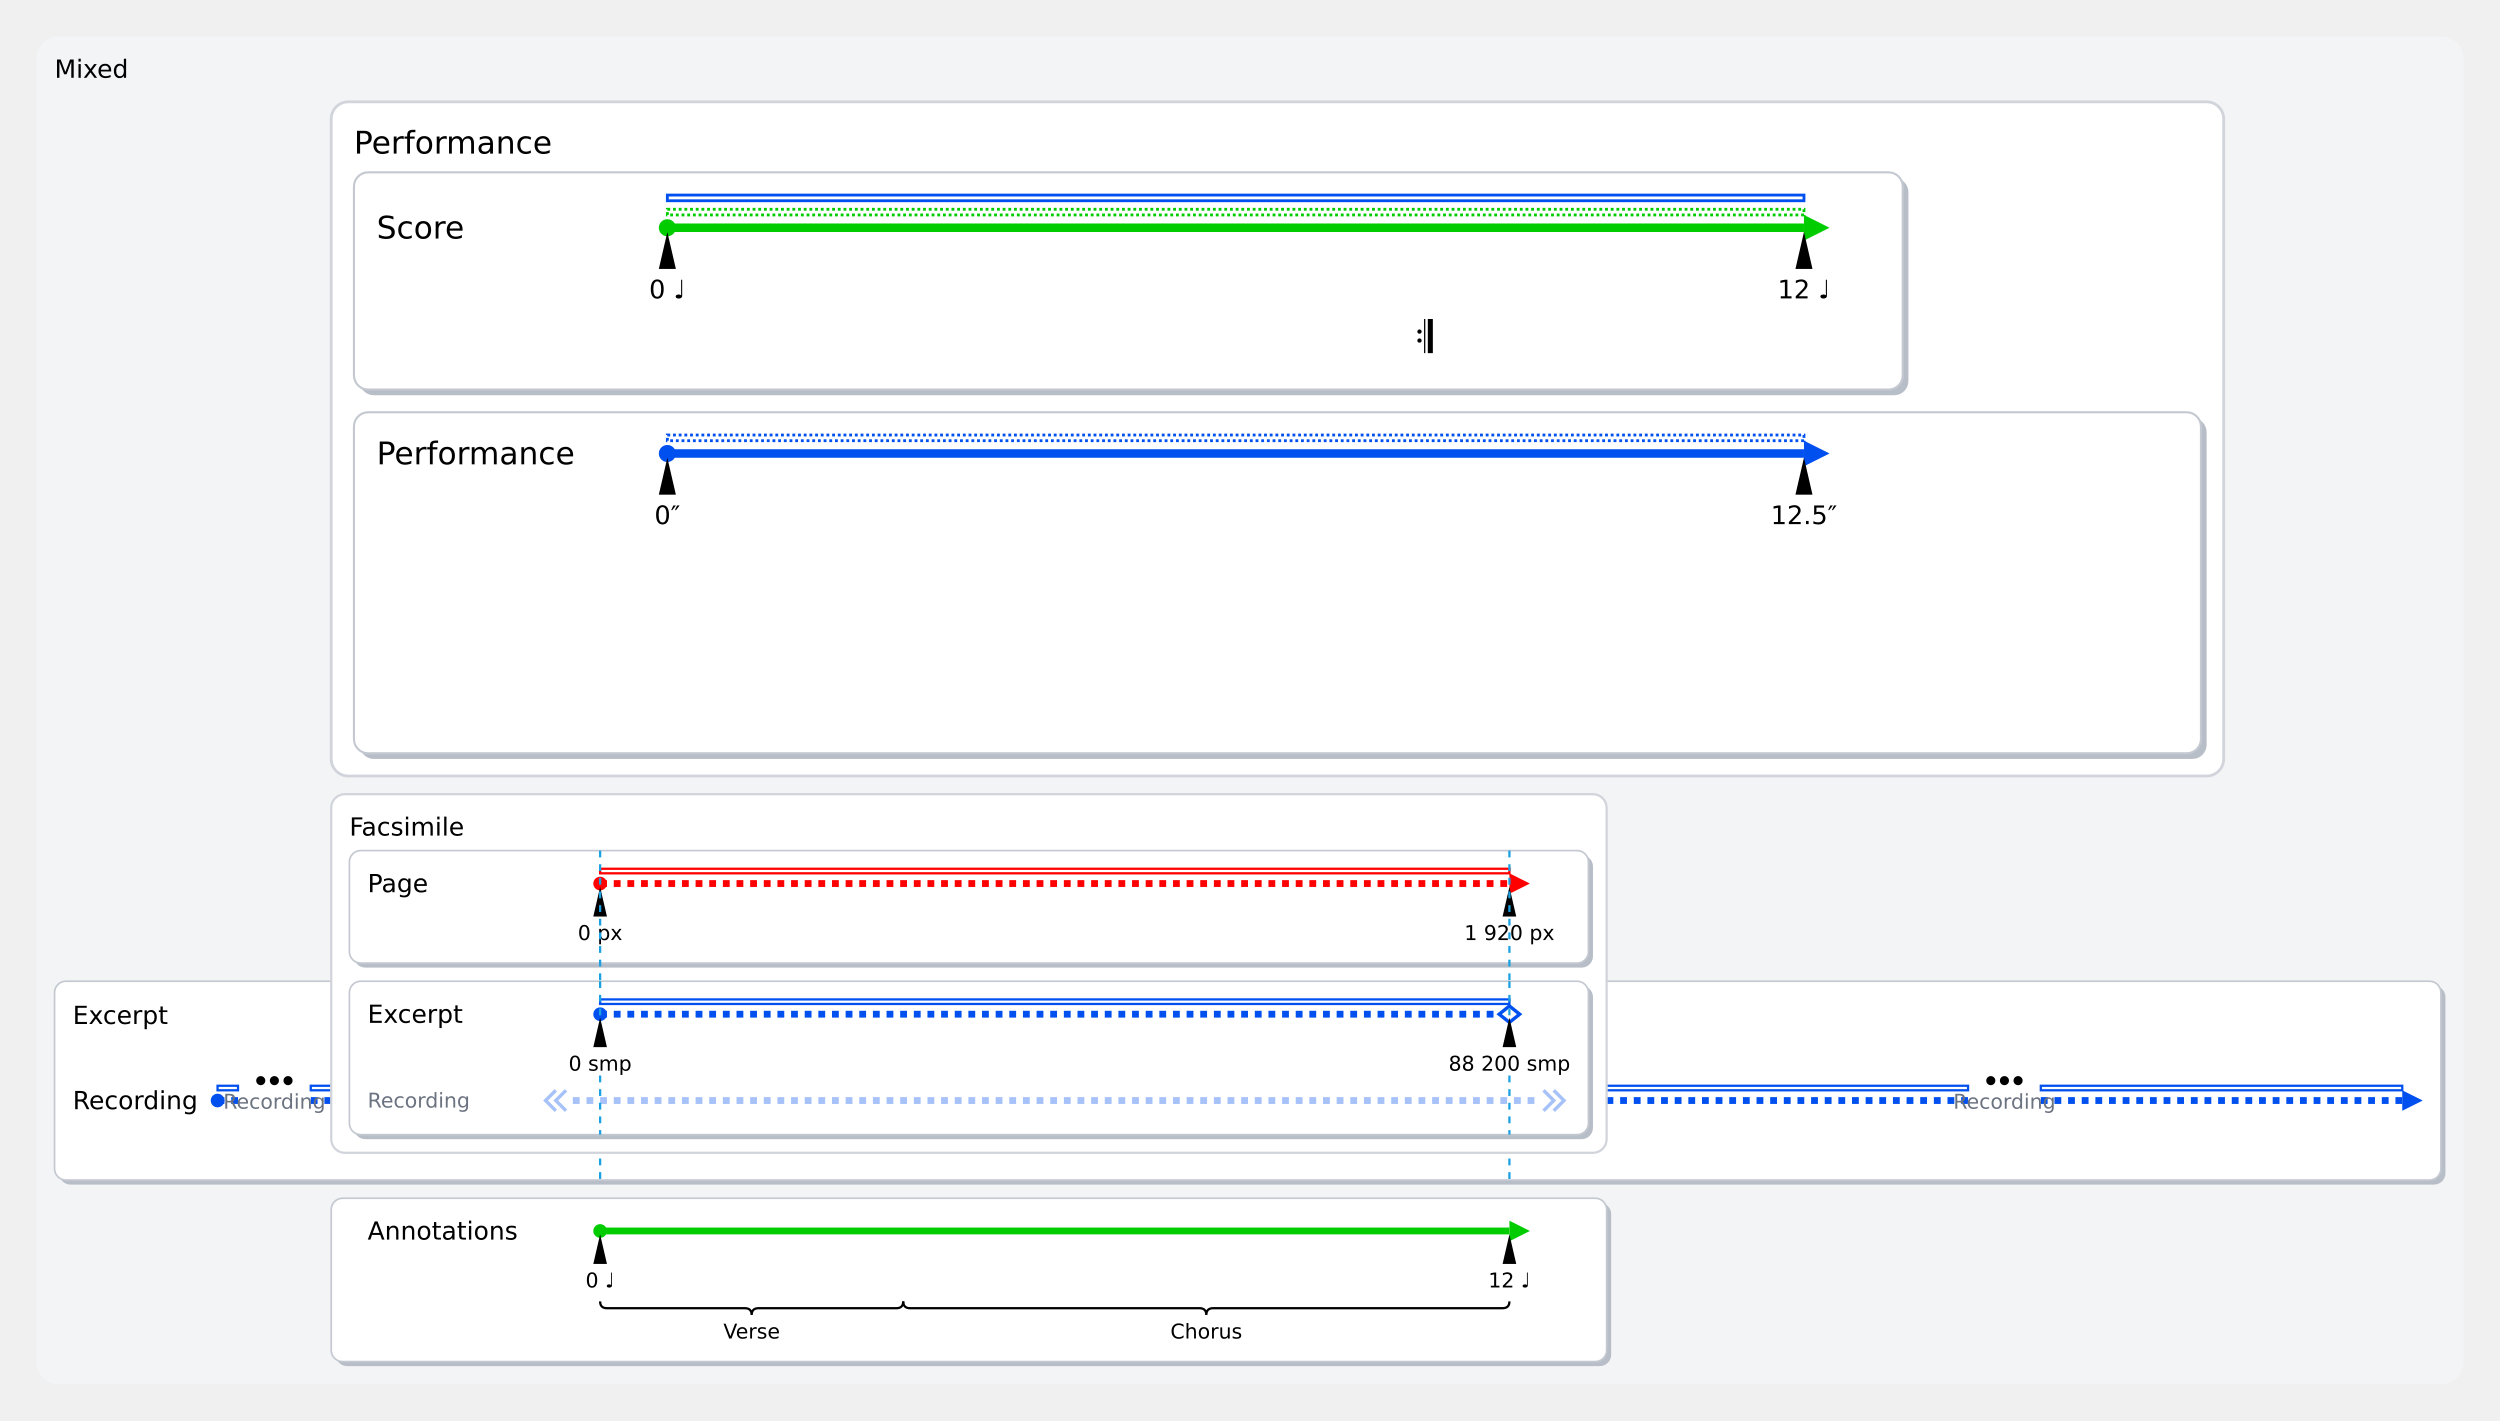
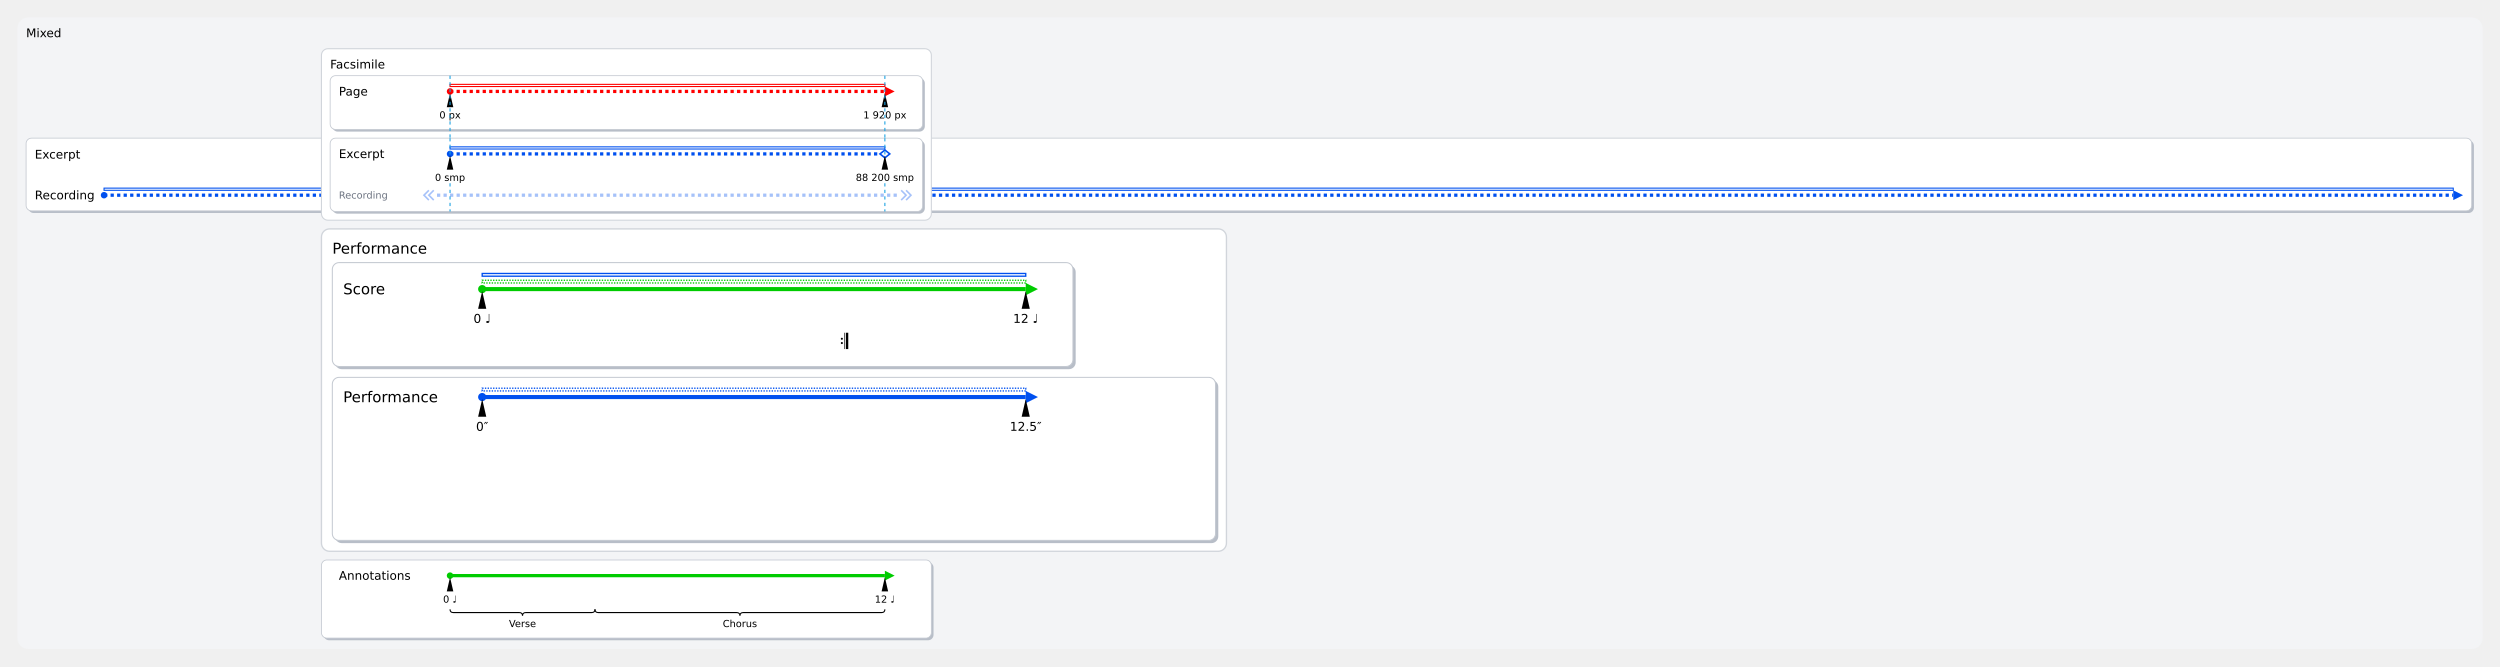
- <svg xmlns="http://www.w3.org/2000/svg" width="1099.756" height="624.957" viewBox="0 0 1099.756 624.957" font-family="DejaVu Sans, Noto Music" text-rendering="geometricPrecision" style="font-kerning:none;font-variant-ligatures:none">
+ <svg xmlns="http://www.w3.org/2000/svg" width="2299.756" height="612.981" viewBox="0 0 2299.756 612.981" font-family="DejaVu Sans, Noto Music" text-rendering="geometricPrecision" style="font-kerning:none;font-variant-ligatures:none">
  <g transform="translate(16 16)">
-     <rect x="0" y="0" width="1067.756" height="592.957" rx="10" fill="#F3F4F6" />
+     <rect x="0" y="0" width="2267.756" height="580.981" rx="10" fill="#F3F4F6" />
    <text data-part="name" x="8" y="18.21" text-anchor="start" font-size="11" fill="#000000">Mixed</text>
-     <rect data-id="recording" data-part="card" x="10" y="417.648" width="1049.756" height="87.453" rx="5" fill="#B8BEC8" />
-     <rect data-id="recording" data-part="card" x="8" y="415.648" width="1049.756" height="87.453" rx="5" fill="#FFFFFF" stroke="#C4C9D1" stroke-width="0.75" />
-     <polygon data-id="cmap_5" points="79.704,461.625 88.701,461.625 88.701,463.625 79.704,463.625" fill="none" stroke="#0050EF" stroke-width="1" />
-     <polygon data-id="cmap_5" points="120.706,461.625 849.753,461.625 849.753,463.625 120.706,463.625" fill="none" stroke="#0050EF" stroke-width="1" />
-     <polygon data-id="cmap_5" points="881.758,461.625 1040.756,461.625 1040.756,463.625 881.758,463.625" fill="none" stroke="#0050EF" stroke-width="1" />
-     <polygon data-id="cmap_6" points="247.995,424.148 647.995,424.148 647.995,426.148 247.995,426.148" fill="none" stroke="#0050EF" stroke-width="1" />
-     <line data-id="recording" x1="79.704" y1="468.125" x2="88.701" y2="468.125" stroke="#0050EF" stroke-width="3" stroke-dasharray="3 3" />
-     <line data-id="recording" x1="120.706" y1="468.125" x2="849.753" y2="468.125" stroke="#0050EF" stroke-width="3" stroke-dasharray="3 3" />
-     <line data-id="recording" x1="881.758" y1="468.125" x2="1040.756" y2="468.125" stroke="#0050EF" stroke-width="3" stroke-dasharray="3 3" />
-     <circle data-id="recording" cx="79.704" cy="468.125" r="3" fill="#0050EF" />
-     <polygon data-id="recording" points="1049.756,468.125 1040.756,463.625 1040.756,472.625" fill="#0050EF" />
-     <line data-id="excerpt" x1="247.995" y1="430.648" x2="643.495" y2="430.648" stroke="#0050EF" stroke-width="3" stroke-dasharray="3 3" />
-     <circle data-id="excerpt" cx="247.995" cy="430.648" r="3" fill="#0050EF" />
-     <polygon data-id="excerpt" points="643.495,430.648 647.995,427.048 652.495,430.648 647.995,434.248" fill="none" stroke="#0050EF" stroke-width="1.5" />
-     <polygon data-id="timestamp_3" points="247.995,432.148 244.995,445.148 250.995,445.148" fill="#000000" />
-     <polygon data-id="timestamp_4" points="647.995,432.148 644.995,445.148 650.995,445.148" fill="#000000" />
-     <text data-id="excerpt" data-part="name" x="16" y="434.457" text-anchor="start" font-size="11" fill="#000000">Excerpt</text>
-     <text data-id="recording" data-part="name" x="16" y="471.933" text-anchor="start" font-size="11" fill="#000000">Recording</text>
-     <text data-id="timestamp_3" data-part="coordinate" x="247.995" y="455.502" text-anchor="middle" font-size="9" fill="#000000">0 smp</text>
-     <text data-id="timestamp_4" data-part="coordinate" x="647.995" y="455.502" text-anchor="middle" font-size="9" fill="#000000">88 200 smp</text>
-     <line data-id="timestamp_3" data-part="line" x1="247.995" y1="415.648" x2="247.995" y2="432.148" stroke="#1BA1E2" stroke-width="1" stroke-dasharray="3 3" />
-     <line data-id="timestamp_3" data-part="line" x1="247.995" y1="457.625" x2="247.995" y2="503.102" stroke="#1BA1E2" stroke-width="1" stroke-dasharray="3 3" />
-     <line data-id="timestamp_4" data-part="line" x1="647.995" y1="415.648" x2="647.995" y2="432.148" stroke="#1BA1E2" stroke-width="1" stroke-dasharray="3 3" />
-     <line data-id="timestamp_4" data-part="line" x1="647.995" y1="457.625" x2="647.995" y2="503.102" stroke="#1BA1E2" stroke-width="1" stroke-dasharray="3 3" />
-     <circle data-id="recording" data-part="elision ellipsis" cx="98.704" cy="459.375" r="2" fill="#000000" />
-     <circle data-id="recording" data-part="elision ellipsis" cx="104.704" cy="459.375" r="2" fill="#000000" />
-     <circle data-id="recording" data-part="elision ellipsis" cx="110.704" cy="459.375" r="2" fill="#000000" />
-     <text data-id="recording" data-part="elision name" x="104.704" y="471.729" text-anchor="middle" font-size="9" fill="#6B7280">Recording</text>
-     <circle data-id="recording" data-part="elision ellipsis" cx="859.756" cy="459.375" r="2" fill="#000000" />
-     <circle data-id="recording" data-part="elision ellipsis" cx="865.756" cy="459.375" r="2" fill="#000000" />
-     <circle data-id="recording" data-part="elision ellipsis" cx="871.756" cy="459.375" r="2" fill="#000000" />
-     <text data-id="recording" data-part="elision name" x="865.756" y="471.729" text-anchor="middle" font-size="9" fill="#6B7280">Recording</text>
-     <rect data-id="group_1" x="129.704" y="28.805" width="832.5" height="296.562" rx="7.5" fill="#FFFFFF" stroke="#D1D5DB" stroke-width="1.25" />
-     <text data-id="group_1" data-part="name" x="139.704" y="51.568" text-anchor="start" font-size="13.75" fill="#000000">Performance</text>
-     <rect data-id="score" data-part="card" x="142.204" y="62.31" width="681.315" height="95.557" rx="6.25" fill="#B8BEC8" />
-     <rect data-id="score" data-part="card" x="139.704" y="59.81" width="681.315" height="95.557" rx="6.25" fill="#FFFFFF" stroke="#C4C9D1" stroke-width="0.938" />
-     <polygon data-id="cmap_1" points="277.568,76.061 777.568,76.061 777.568,78.561 277.568,78.561" fill="none" stroke="#00CC00" stroke-width="1.25" stroke-dasharray="1.25 1.25" />
-     <polygon data-id="cmap_2" points="277.568,69.811 777.568,69.811 777.568,72.311 277.568,72.311" fill="none" stroke="#0050EF" stroke-width="1.25" />
-     <line data-id="score" x1="277.568" y1="84.186" x2="777.568" y2="84.186" stroke="#00CC00" stroke-width="3.75" />
-     <circle data-id="score" cx="277.568" cy="84.186" r="3.75" fill="#00CC00" />
-     <polygon data-id="score" points="788.818,84.186 777.568,78.561 777.568,89.811" fill="#00CC00" />
-     <polygon data-id="timestamp_9" points="277.568,86.061 273.818,102.311 281.318,102.311" fill="#000000" />
-     <polygon data-id="timestamp_10" points="777.568,86.061 773.818,102.311 781.318,102.311" fill="#000000" />
-     <text data-id="score" data-part="name" x="149.704" y="88.946" text-anchor="start" font-size="13.75" fill="#000000">Score</text>
-     <text data-id="timestamp_9" data-part="coordinate" x="277.568" y="115.253" text-anchor="middle" font-size="11.25" fill="#000000">0 ♩</text>
-     <text data-id="timestamp_10" data-part="coordinate" x="777.568" y="115.253" text-anchor="middle" font-size="11.25" fill="#000000">12 ♩</text>
-     <text data-id="jump_1" data-part="symbol" x="610.901" y="139.33" text-anchor="middle" font-size="15" fill="#000000">𝄇</text>
-     <rect data-id="performance" data-part="card" x="142.204" y="167.867" width="812.5" height="150" rx="6.25" fill="#B8BEC8" />
-     <rect data-id="performance" data-part="card" x="139.704" y="165.367" width="812.5" height="150" rx="6.25" fill="#FFFFFF" stroke="#C4C9D1" stroke-width="0.938" />
-     <polygon data-id="cmap_3" points="277.568,175.367 777.568,175.367 777.568,177.867 277.568,177.867" fill="none" stroke="#0050EF" stroke-width="1.25" stroke-dasharray="1.25 1.25" />
-     <line data-id="performance" x1="277.568" y1="183.492" x2="777.568" y2="183.492" stroke="#0050EF" stroke-width="3.75" />
-     <circle data-id="performance" cx="277.568" cy="183.492" r="3.75" fill="#0050EF" />
-     <polygon data-id="performance" points="788.818,183.492 777.568,177.867 777.568,189.117" fill="#0050EF" />
-     <polygon data-id="timestamp_7" points="277.568,185.367 273.818,201.617 281.318,201.617" fill="#000000" />
-     <polygon data-id="timestamp_8" points="777.568,185.367 773.818,201.617 781.318,201.617" fill="#000000" />
-     <text data-id="performance" data-part="name" x="149.704" y="188.252" text-anchor="start" font-size="13.75" fill="#000000">Performance</text>
-     <text data-id="timestamp_7" data-part="coordinate" x="277.568" y="214.56" text-anchor="middle" font-size="11.25" fill="#000000">0″</text>
-     <text data-id="timestamp_8" data-part="coordinate" x="777.568" y="214.56" text-anchor="middle" font-size="11.25" fill="#000000">12.5″</text>
-     <rect data-id="group_2" x="129.704" y="333.367" width="561.052" height="157.758" rx="6" fill="#FFFFFF" stroke="#D1D5DB" stroke-width="1" />
-     <text data-id="group_2" data-part="name" x="137.704" y="351.578" text-anchor="start" font-size="11" fill="#000000">Facsimile</text>
-     <rect data-id="page" data-part="card" x="139.704" y="360.172" width="545.052" height="49.477" rx="5" fill="#B8BEC8" />
-     <rect data-id="page" data-part="card" x="137.704" y="358.172" width="545.052" height="49.477" rx="5" fill="#FFFFFF" stroke="#C4C9D1" stroke-width="0.75" />
-     <polygon data-id="cmap_4" points="247.995,366.172 647.995,366.172 647.995,368.172 247.995,368.172" fill="none" stroke="#FF0000" stroke-width="1" />
-     <line data-id="page" x1="247.995" y1="372.672" x2="647.995" y2="372.672" stroke="#FF0000" stroke-width="3" stroke-dasharray="3 3" />
-     <circle data-id="page" cx="247.995" cy="372.672" r="3" fill="#FF0000" />
-     <polygon data-id="page" points="656.995,372.672 647.995,368.172 647.995,377.172" fill="#FF0000" />
-     <polygon data-id="timestamp_5" points="247.995,374.172 244.995,387.172 250.995,387.172" fill="#000000" />
-     <polygon data-id="timestamp_6" points="647.995,374.172 644.995,387.172 650.995,387.172" fill="#000000" />
-     <text data-id="page" data-part="name" x="145.704" y="376.48" text-anchor="start" font-size="11" fill="#000000">Page</text>
-     <text data-id="timestamp_5" data-part="coordinate" x="247.995" y="397.526" text-anchor="middle" font-size="9" fill="#000000">0 px</text>
-     <text data-id="timestamp_6" data-part="coordinate" x="647.995" y="397.526" text-anchor="middle" font-size="9" fill="#000000">1 920 px</text>
-     <rect data-id="excerpt" data-part="card" x="139.704" y="417.648" width="545.052" height="67.477" rx="5" fill="#B8BEC8" />
-     <rect data-id="excerpt" data-part="card" x="137.704" y="415.648" width="545.052" height="67.477" rx="5" fill="#FFFFFF" stroke="#C4C9D1" stroke-width="0.75" />
-     <polygon data-id="cmap_6" points="247.995,423.648 647.995,423.648 647.995,425.648 247.995,425.648" fill="none" stroke="#0050EF" stroke-width="1" />
-     <line data-id="recording" x1="235.995" y1="468.125" x2="659.995" y2="468.125" stroke="#0050EF" stroke-width="3" stroke-dasharray="3 3" opacity="0.35" />
-     <polyline data-id="recording" points="232.995,463.625 228.495,468.125 232.995,472.625" fill="none" stroke="#0050EF" stroke-width="1.5" opacity="0.35" />
-     <polyline data-id="recording" points="228.495,463.625 223.995,468.125 228.495,472.625" fill="none" stroke="#0050EF" stroke-width="1.5" opacity="0.35" />
-     <polyline data-id="recording" points="662.995,463.625 667.495,468.125 662.995,472.625" fill="none" stroke="#0050EF" stroke-width="1.5" opacity="0.35" />
-     <polyline data-id="recording" points="667.495,463.625 671.995,468.125 667.495,472.625" fill="none" stroke="#0050EF" stroke-width="1.5" opacity="0.35" />
-     <line data-id="excerpt" x1="247.995" y1="430.148" x2="643.495" y2="430.148" stroke="#0050EF" stroke-width="3" stroke-dasharray="3 3" />
-     <circle data-id="excerpt" cx="247.995" cy="430.148" r="3" fill="#0050EF" />
-     <polygon data-id="excerpt" points="643.495,430.148 647.995,426.548 652.495,430.148 647.995,433.748" fill="none" stroke="#0050EF" stroke-width="1.5" />
-     <polygon data-id="timestamp_3" points="247.995,431.648 244.995,444.648 250.995,444.648" fill="#000000" />
-     <polygon data-id="timestamp_4" points="647.995,431.648 644.995,444.648 650.995,444.648" fill="#000000" />
-     <text data-id="recording" data-part="name" x="145.704" y="471.241" text-anchor="start" font-size="9" fill="#6B7280">Recording</text>
-     <text data-id="excerpt" data-part="name" x="145.704" y="433.957" text-anchor="start" font-size="11" fill="#000000">Excerpt</text>
-     <text data-id="timestamp_3" data-part="coordinate" x="247.995" y="455.002" text-anchor="middle" font-size="9" fill="#000000">0 smp</text>
-     <text data-id="timestamp_4" data-part="coordinate" x="647.995" y="455.002" text-anchor="middle" font-size="9" fill="#000000">88 200 smp</text>
-     <line data-id="timestamp_3" data-part="line" x1="247.995" y1="415.648" x2="247.995" y2="431.648" stroke="#1BA1E2" stroke-width="1" stroke-dasharray="3 3" />
-     <line data-id="timestamp_3" data-part="line" x1="247.995" y1="457.125" x2="247.995" y2="483.125" stroke="#1BA1E2" stroke-width="1" stroke-dasharray="3 3" />
-     <line data-id="timestamp_4" data-part="line" x1="647.995" y1="415.648" x2="647.995" y2="431.648" stroke="#1BA1E2" stroke-width="1" stroke-dasharray="3 3" />
-     <line data-id="timestamp_4" data-part="line" x1="647.995" y1="457.125" x2="647.995" y2="483.125" stroke="#1BA1E2" stroke-width="1" stroke-dasharray="3 3" />
-     <rect data-id="annotations" data-part="card" x="131.704" y="513.102" width="561.052" height="71.856" rx="5" fill="#B8BEC8" />
-     <rect data-id="annotations" data-part="card" x="129.704" y="511.102" width="561.052" height="71.856" rx="5" fill="#FFFFFF" stroke="#C4C9D1" stroke-width="0.75" />
-     <path data-id="region_1" d="M247.995 556.481Q247.995 559.481 250.995 559.481L311.662 559.481Q314.662 559.481 314.662 562.481Q314.662 559.481 317.662 559.481L378.329 559.481Q381.329 559.481 381.329 556.481" fill="none" stroke="#000000" stroke-width="1" />
-     <path data-id="region_2" d="M381.329 556.481Q381.329 559.481 384.329 559.481L511.662 559.481Q514.662 559.481 514.662 562.481Q514.662 559.481 517.662 559.481L644.995 559.481Q647.995 559.481 647.995 556.481" fill="none" stroke="#000000" stroke-width="1" />
-     <line data-id="annotations" x1="247.995" y1="525.504" x2="647.995" y2="525.504" stroke="#00CC00" stroke-width="3" />
-     <circle data-id="annotations" cx="247.995" cy="525.504" r="3" fill="#00CC00" />
-     <polygon data-id="annotations" points="656.995,525.504 647.995,521.004 647.995,530.004" fill="#00CC00" />
-     <polygon data-id="timestamp_1" points="247.995,527.004 244.995,540.004 250.995,540.004" fill="#000000" />
-     <polygon data-id="timestamp_2" points="647.995,527.004 644.995,540.004 650.995,540.004" fill="#000000" />
-     <text data-id="annotations" data-part="name" x="145.704" y="529.312" text-anchor="start" font-size="11" fill="#000000">Annotations</text>
-     <text data-id="timestamp_1" data-part="coordinate" x="247.995" y="550.358" text-anchor="middle" font-size="9" fill="#000000">0 ♩</text>
-     <text data-id="timestamp_2" data-part="coordinate" x="647.995" y="550.358" text-anchor="middle" font-size="9" fill="#000000">12 ♩</text>
-     <text data-id="region_1" data-part="label" x="314.662" y="572.835" text-anchor="middle" font-size="9" fill="#000000">Verse</text>
-     <text data-id="region_2" data-part="label" x="514.662" y="572.835" text-anchor="middle" font-size="9" fill="#000000">Chorus</text>
-     <line data-id="timestamp_3" data-part="line" x1="247.995" y1="358.172" x2="247.995" y2="415.648" stroke="#1BA1E2" stroke-width="1" stroke-dasharray="3 3" />
-     <line data-id="timestamp_4" data-part="line" x1="647.995" y1="358.172" x2="647.995" y2="415.648" stroke="#1BA1E2" stroke-width="1" stroke-dasharray="3 3" />
+     <rect data-id="recording" data-part="card" x="10" y="113.086" width="2249.756" height="66.879" rx="5" fill="#B8BEC8" />
+     <rect data-id="recording" data-part="card" x="8" y="111.086" width="2249.756" height="66.879" rx="5" fill="#FFFFFF" stroke="#C4C9D1" stroke-width="0.75" />
+     <polygon data-id="cmap_5" points="79.704,157.062 2240.756,157.062 2240.756,159.062 79.704,159.062" fill="none" stroke="#0050EF" stroke-width="1" />
+     <polygon data-id="cmap_6" points="397.995,119.586 797.995,119.586 797.995,121.586 397.995,121.586" fill="none" stroke="#0050EF" stroke-width="1" />
+     <line data-id="recording" x1="79.704" y1="163.562" x2="2240.756" y2="163.562" stroke="#0050EF" stroke-width="3" stroke-dasharray="3 3" />
+     <circle data-id="recording" cx="79.704" cy="163.562" r="3" fill="#0050EF" />
+     <polygon data-id="recording" points="2249.756,163.562 2240.756,159.062 2240.756,168.062" fill="#0050EF" />
+     <line data-id="excerpt" x1="397.995" y1="126.086" x2="793.495" y2="126.086" stroke="#0050EF" stroke-width="3" stroke-dasharray="3 3" />
+     <circle data-id="excerpt" cx="397.995" cy="126.086" r="3" fill="#0050EF" />
+     <polygon data-id="excerpt" points="793.495,126.086 797.995,122.486 802.495,126.086 797.995,129.686" fill="none" stroke="#0050EF" stroke-width="1.5" />
+     <polygon data-id="timestamp_3" points="397.995,127.586 394.995,140.586 400.995,140.586" fill="#000000" />
+     <polygon data-id="timestamp_4" points="797.995,127.586 794.995,140.586 800.995,140.586" fill="#000000" />
+     <text data-id="excerpt" data-part="name" x="16" y="129.894" text-anchor="start" font-size="11" fill="#000000">Excerpt</text>
+     <text data-id="recording" data-part="name" x="16" y="167.371" text-anchor="start" font-size="11" fill="#000000">Recording</text>
+     <text data-id="timestamp_3" data-part="coordinate" x="397.995" y="150.94" text-anchor="middle" font-size="9" fill="#000000">0 smp</text>
+     <text data-id="timestamp_4" data-part="coordinate" x="797.995" y="150.94" text-anchor="middle" font-size="9" fill="#000000">88 200 smp</text>
+     <line data-id="timestamp_3" data-part="line" x1="397.995" y1="111.086" x2="397.995" y2="127.586" stroke="#1BA1E2" stroke-width="1" stroke-dasharray="3 3" />
+     <line data-id="timestamp_3" data-part="line" x1="397.995" y1="153.062" x2="397.995" y2="177.965" stroke="#1BA1E2" stroke-width="1" stroke-dasharray="3 3" />
+     <line data-id="timestamp_4" data-part="line" x1="797.995" y1="111.086" x2="797.995" y2="127.586" stroke="#1BA1E2" stroke-width="1" stroke-dasharray="3 3" />
+     <line data-id="timestamp_4" data-part="line" x1="797.995" y1="153.062" x2="797.995" y2="177.965" stroke="#1BA1E2" stroke-width="1" stroke-dasharray="3 3" />
+     <rect data-id="group_2" x="279.704" y="28.805" width="561.052" height="157.758" rx="6" fill="#FFFFFF" stroke="#D1D5DB" stroke-width="1" />
+     <text data-id="group_2" data-part="name" x="287.704" y="47.015" text-anchor="start" font-size="11" fill="#000000">Facsimile</text>
+     <rect data-id="page" data-part="card" x="289.704" y="55.609" width="545.052" height="49.477" rx="5" fill="#B8BEC8" />
+     <rect data-id="page" data-part="card" x="287.704" y="53.609" width="545.052" height="49.477" rx="5" fill="#FFFFFF" stroke="#C4C9D1" stroke-width="0.75" />
+     <polygon data-id="cmap_4" points="397.995,61.609 797.995,61.609 797.995,63.609 397.995,63.609" fill="none" stroke="#FF0000" stroke-width="1" />
+     <line data-id="page" x1="397.995" y1="68.109" x2="797.995" y2="68.109" stroke="#FF0000" stroke-width="3" stroke-dasharray="3 3" />
+     <circle data-id="page" cx="397.995" cy="68.109" r="3" fill="#FF0000" />
+     <polygon data-id="page" points="806.995,68.109 797.995,63.609 797.995,72.609" fill="#FF0000" />
+     <polygon data-id="timestamp_5" points="397.995,69.609 394.995,82.609 400.995,82.609" fill="#000000" />
+     <polygon data-id="timestamp_6" points="797.995,69.609 794.995,82.609 800.995,82.609" fill="#000000" />
+     <text data-id="page" data-part="name" x="295.704" y="71.918" text-anchor="start" font-size="11" fill="#000000">Page</text>
+     <text data-id="timestamp_5" data-part="coordinate" x="397.995" y="92.963" text-anchor="middle" font-size="9" fill="#000000">0 px</text>
+     <text data-id="timestamp_6" data-part="coordinate" x="797.995" y="92.963" text-anchor="middle" font-size="9" fill="#000000">1 920 px</text>
+     <rect data-id="excerpt" data-part="card" x="289.704" y="113.086" width="545.052" height="67.477" rx="5" fill="#B8BEC8" />
+     <rect data-id="excerpt" data-part="card" x="287.704" y="111.086" width="545.052" height="67.477" rx="5" fill="#FFFFFF" stroke="#C4C9D1" stroke-width="0.75" />
+     <polygon data-id="cmap_6" points="397.995,119.086 797.995,119.086 797.995,121.086 397.995,121.086" fill="none" stroke="#0050EF" stroke-width="1" />
+     <line data-id="recording" x1="385.995" y1="163.562" x2="809.995" y2="163.562" stroke="#0050EF" stroke-width="3" stroke-dasharray="3 3" opacity="0.35" />
+     <polyline data-id="recording" points="382.995,159.062 378.495,163.562 382.995,168.062" fill="none" stroke="#0050EF" stroke-width="1.5" opacity="0.35" />
+     <polyline data-id="recording" points="378.495,159.062 373.995,163.562 378.495,168.062" fill="none" stroke="#0050EF" stroke-width="1.5" opacity="0.35" />
+     <polyline data-id="recording" points="812.995,159.062 817.495,163.562 812.995,168.062" fill="none" stroke="#0050EF" stroke-width="1.5" opacity="0.35" />
+     <polyline data-id="recording" points="817.495,159.062 821.995,163.562 817.495,168.062" fill="none" stroke="#0050EF" stroke-width="1.5" opacity="0.35" />
+     <line data-id="excerpt" x1="397.995" y1="125.586" x2="793.495" y2="125.586" stroke="#0050EF" stroke-width="3" stroke-dasharray="3 3" />
+     <circle data-id="excerpt" cx="397.995" cy="125.586" r="3" fill="#0050EF" />
+     <polygon data-id="excerpt" points="793.495,125.586 797.995,121.986 802.495,125.586 797.995,129.186" fill="none" stroke="#0050EF" stroke-width="1.5" />
+     <polygon data-id="timestamp_3" points="397.995,127.086 394.995,140.086 400.995,140.086" fill="#000000" />
+     <polygon data-id="timestamp_4" points="797.995,127.086 794.995,140.086 800.995,140.086" fill="#000000" />
+     <text data-id="recording" data-part="name" x="295.704" y="166.678" text-anchor="start" font-size="9" fill="#6B7280">Recording</text>
+     <text data-id="excerpt" data-part="name" x="295.704" y="129.394" text-anchor="start" font-size="11" fill="#000000">Excerpt</text>
+     <text data-id="timestamp_3" data-part="coordinate" x="397.995" y="150.44" text-anchor="middle" font-size="9" fill="#000000">0 smp</text>
+     <text data-id="timestamp_4" data-part="coordinate" x="797.995" y="150.44" text-anchor="middle" font-size="9" fill="#000000">88 200 smp</text>
+     <line data-id="timestamp_3" data-part="line" x1="397.995" y1="111.086" x2="397.995" y2="127.086" stroke="#1BA1E2" stroke-width="1" stroke-dasharray="3 3" />
+     <line data-id="timestamp_3" data-part="line" x1="397.995" y1="152.562" x2="397.995" y2="178.562" stroke="#1BA1E2" stroke-width="1" stroke-dasharray="3 3" />
+     <line data-id="timestamp_4" data-part="line" x1="797.995" y1="111.086" x2="797.995" y2="127.086" stroke="#1BA1E2" stroke-width="1" stroke-dasharray="3 3" />
+     <line data-id="timestamp_4" data-part="line" x1="797.995" y1="152.562" x2="797.995" y2="178.562" stroke="#1BA1E2" stroke-width="1" stroke-dasharray="3 3" />
+     <rect data-id="group_1" x="279.704" y="194.562" width="832.5" height="296.562" rx="7.5" fill="#FFFFFF" stroke="#D1D5DB" stroke-width="1.25" />
+     <text data-id="group_1" data-part="name" x="289.704" y="217.326" text-anchor="start" font-size="13.75" fill="#000000">Performance</text>
+     <rect data-id="score" data-part="card" x="292.204" y="228.068" width="681.315" height="95.557" rx="6.25" fill="#B8BEC8" />
+     <rect data-id="score" data-part="card" x="289.704" y="225.568" width="681.315" height="95.557" rx="6.25" fill="#FFFFFF" stroke="#C4C9D1" stroke-width="0.938" />
+     <polygon data-id="cmap_1" points="427.568,241.818 927.568,241.818 927.568,244.318 427.568,244.318" fill="none" stroke="#00CC00" stroke-width="1.25" stroke-dasharray="1.25 1.25" />
+     <polygon data-id="cmap_2" points="427.568,235.568 927.568,235.568 927.568,238.068 427.568,238.068" fill="none" stroke="#0050EF" stroke-width="1.25" />
+     <line data-id="score" x1="427.568" y1="249.943" x2="927.568" y2="249.943" stroke="#00CC00" stroke-width="3.75" />
+     <circle data-id="score" cx="427.568" cy="249.943" r="3.75" fill="#00CC00" />
+     <polygon data-id="score" points="938.818,249.943 927.568,244.318 927.568,255.568" fill="#00CC00" />
+     <polygon data-id="timestamp_9" points="427.568,251.818 423.818,268.068 431.318,268.068" fill="#000000" />
+     <polygon data-id="timestamp_10" points="927.568,251.818 923.818,268.068 931.318,268.068" fill="#000000" />
+     <text data-id="score" data-part="name" x="299.704" y="254.703" text-anchor="start" font-size="13.75" fill="#000000">Score</text>
+     <text data-id="timestamp_9" data-part="coordinate" x="427.568" y="281.011" text-anchor="middle" font-size="11.25" fill="#000000">0 ♩</text>
+     <text data-id="timestamp_10" data-part="coordinate" x="927.568" y="281.011" text-anchor="middle" font-size="11.25" fill="#000000">12 ♩</text>
+     <text data-id="jump_1" data-part="symbol" x="760.901" y="305.087" text-anchor="middle" font-size="15" fill="#000000">𝄇</text>
+     <rect data-id="performance" data-part="card" x="292.204" y="333.625" width="812.5" height="150" rx="6.25" fill="#B8BEC8" />
+     <rect data-id="performance" data-part="card" x="289.704" y="331.125" width="812.5" height="150" rx="6.25" fill="#FFFFFF" stroke="#C4C9D1" stroke-width="0.938" />
+     <polygon data-id="cmap_3" points="427.568,341.125 927.568,341.125 927.568,343.625 427.568,343.625" fill="none" stroke="#0050EF" stroke-width="1.25" stroke-dasharray="1.25 1.25" />
+     <line data-id="performance" x1="427.568" y1="349.25" x2="927.568" y2="349.25" stroke="#0050EF" stroke-width="3.75" />
+     <circle data-id="performance" cx="427.568" cy="349.25" r="3.75" fill="#0050EF" />
+     <polygon data-id="performance" points="938.818,349.25 927.568,343.625 927.568,354.875" fill="#0050EF" />
+     <polygon data-id="timestamp_7" points="427.568,351.125 423.818,367.375 431.318,367.375" fill="#000000" />
+     <polygon data-id="timestamp_8" points="927.568,351.125 923.818,367.375 931.318,367.375" fill="#000000" />
+     <text data-id="performance" data-part="name" x="299.704" y="354.01" text-anchor="start" font-size="13.75" fill="#000000">Performance</text>
+     <text data-id="timestamp_7" data-part="coordinate" x="427.568" y="380.317" text-anchor="middle" font-size="11.25" fill="#000000">0″</text>
+     <text data-id="timestamp_8" data-part="coordinate" x="927.568" y="380.317" text-anchor="middle" font-size="11.25" fill="#000000">12.5″</text>
+     <rect data-id="annotations" data-part="card" x="281.704" y="501.125" width="561.052" height="71.856" rx="5" fill="#B8BEC8" />
+     <rect data-id="annotations" data-part="card" x="279.704" y="499.125" width="561.052" height="71.856" rx="5" fill="#FFFFFF" stroke="#C4C9D1" stroke-width="0.75" />
+     <path data-id="region_1" d="M397.995 544.504Q397.995 547.504 400.995 547.504L461.662 547.504Q464.662 547.504 464.662 550.504Q464.662 547.504 467.662 547.504L528.328 547.504Q531.328 547.504 531.328 544.504" fill="none" stroke="#000000" stroke-width="1" />
+     <path data-id="region_2" d="M531.328 544.504Q531.328 547.504 534.328 547.504L661.662 547.504Q664.662 547.504 664.662 550.504Q664.662 547.504 667.662 547.504L794.995 547.504Q797.995 547.504 797.995 544.504" fill="none" stroke="#000000" stroke-width="1" />
+     <line data-id="annotations" x1="397.995" y1="513.527" x2="797.995" y2="513.527" stroke="#00CC00" stroke-width="3" />
+     <circle data-id="annotations" cx="397.995" cy="513.527" r="3" fill="#00CC00" />
+     <polygon data-id="annotations" points="806.995,513.527 797.995,509.027 797.995,518.027" fill="#00CC00" />
+     <polygon data-id="timestamp_1" points="397.995,515.027 394.995,528.027 400.995,528.027" fill="#000000" />
+     <polygon data-id="timestamp_2" points="797.995,515.027 794.995,528.027 800.995,528.027" fill="#000000" />
+     <text data-id="annotations" data-part="name" x="295.704" y="517.335" text-anchor="start" font-size="11" fill="#000000">Annotations</text>
+     <text data-id="timestamp_1" data-part="coordinate" x="397.995" y="538.381" text-anchor="middle" font-size="9" fill="#000000">0 ♩</text>
+     <text data-id="timestamp_2" data-part="coordinate" x="797.995" y="538.381" text-anchor="middle" font-size="9" fill="#000000">12 ♩</text>
+     <text data-id="region_1" data-part="label" x="464.662" y="560.858" text-anchor="middle" font-size="9" fill="#000000">Verse</text>
+     <text data-id="region_2" data-part="label" x="664.662" y="560.858" text-anchor="middle" font-size="9" fill="#000000">Chorus</text>
+     <line data-id="timestamp_3" data-part="line" x1="397.995" y1="53.609" x2="397.995" y2="111.086" stroke="#1BA1E2" stroke-width="1" stroke-dasharray="3 3" />
+     <line data-id="timestamp_4" data-part="line" x1="797.995" y1="53.609" x2="797.995" y2="111.086" stroke="#1BA1E2" stroke-width="1" stroke-dasharray="3 3" />
  </g>
</svg>
